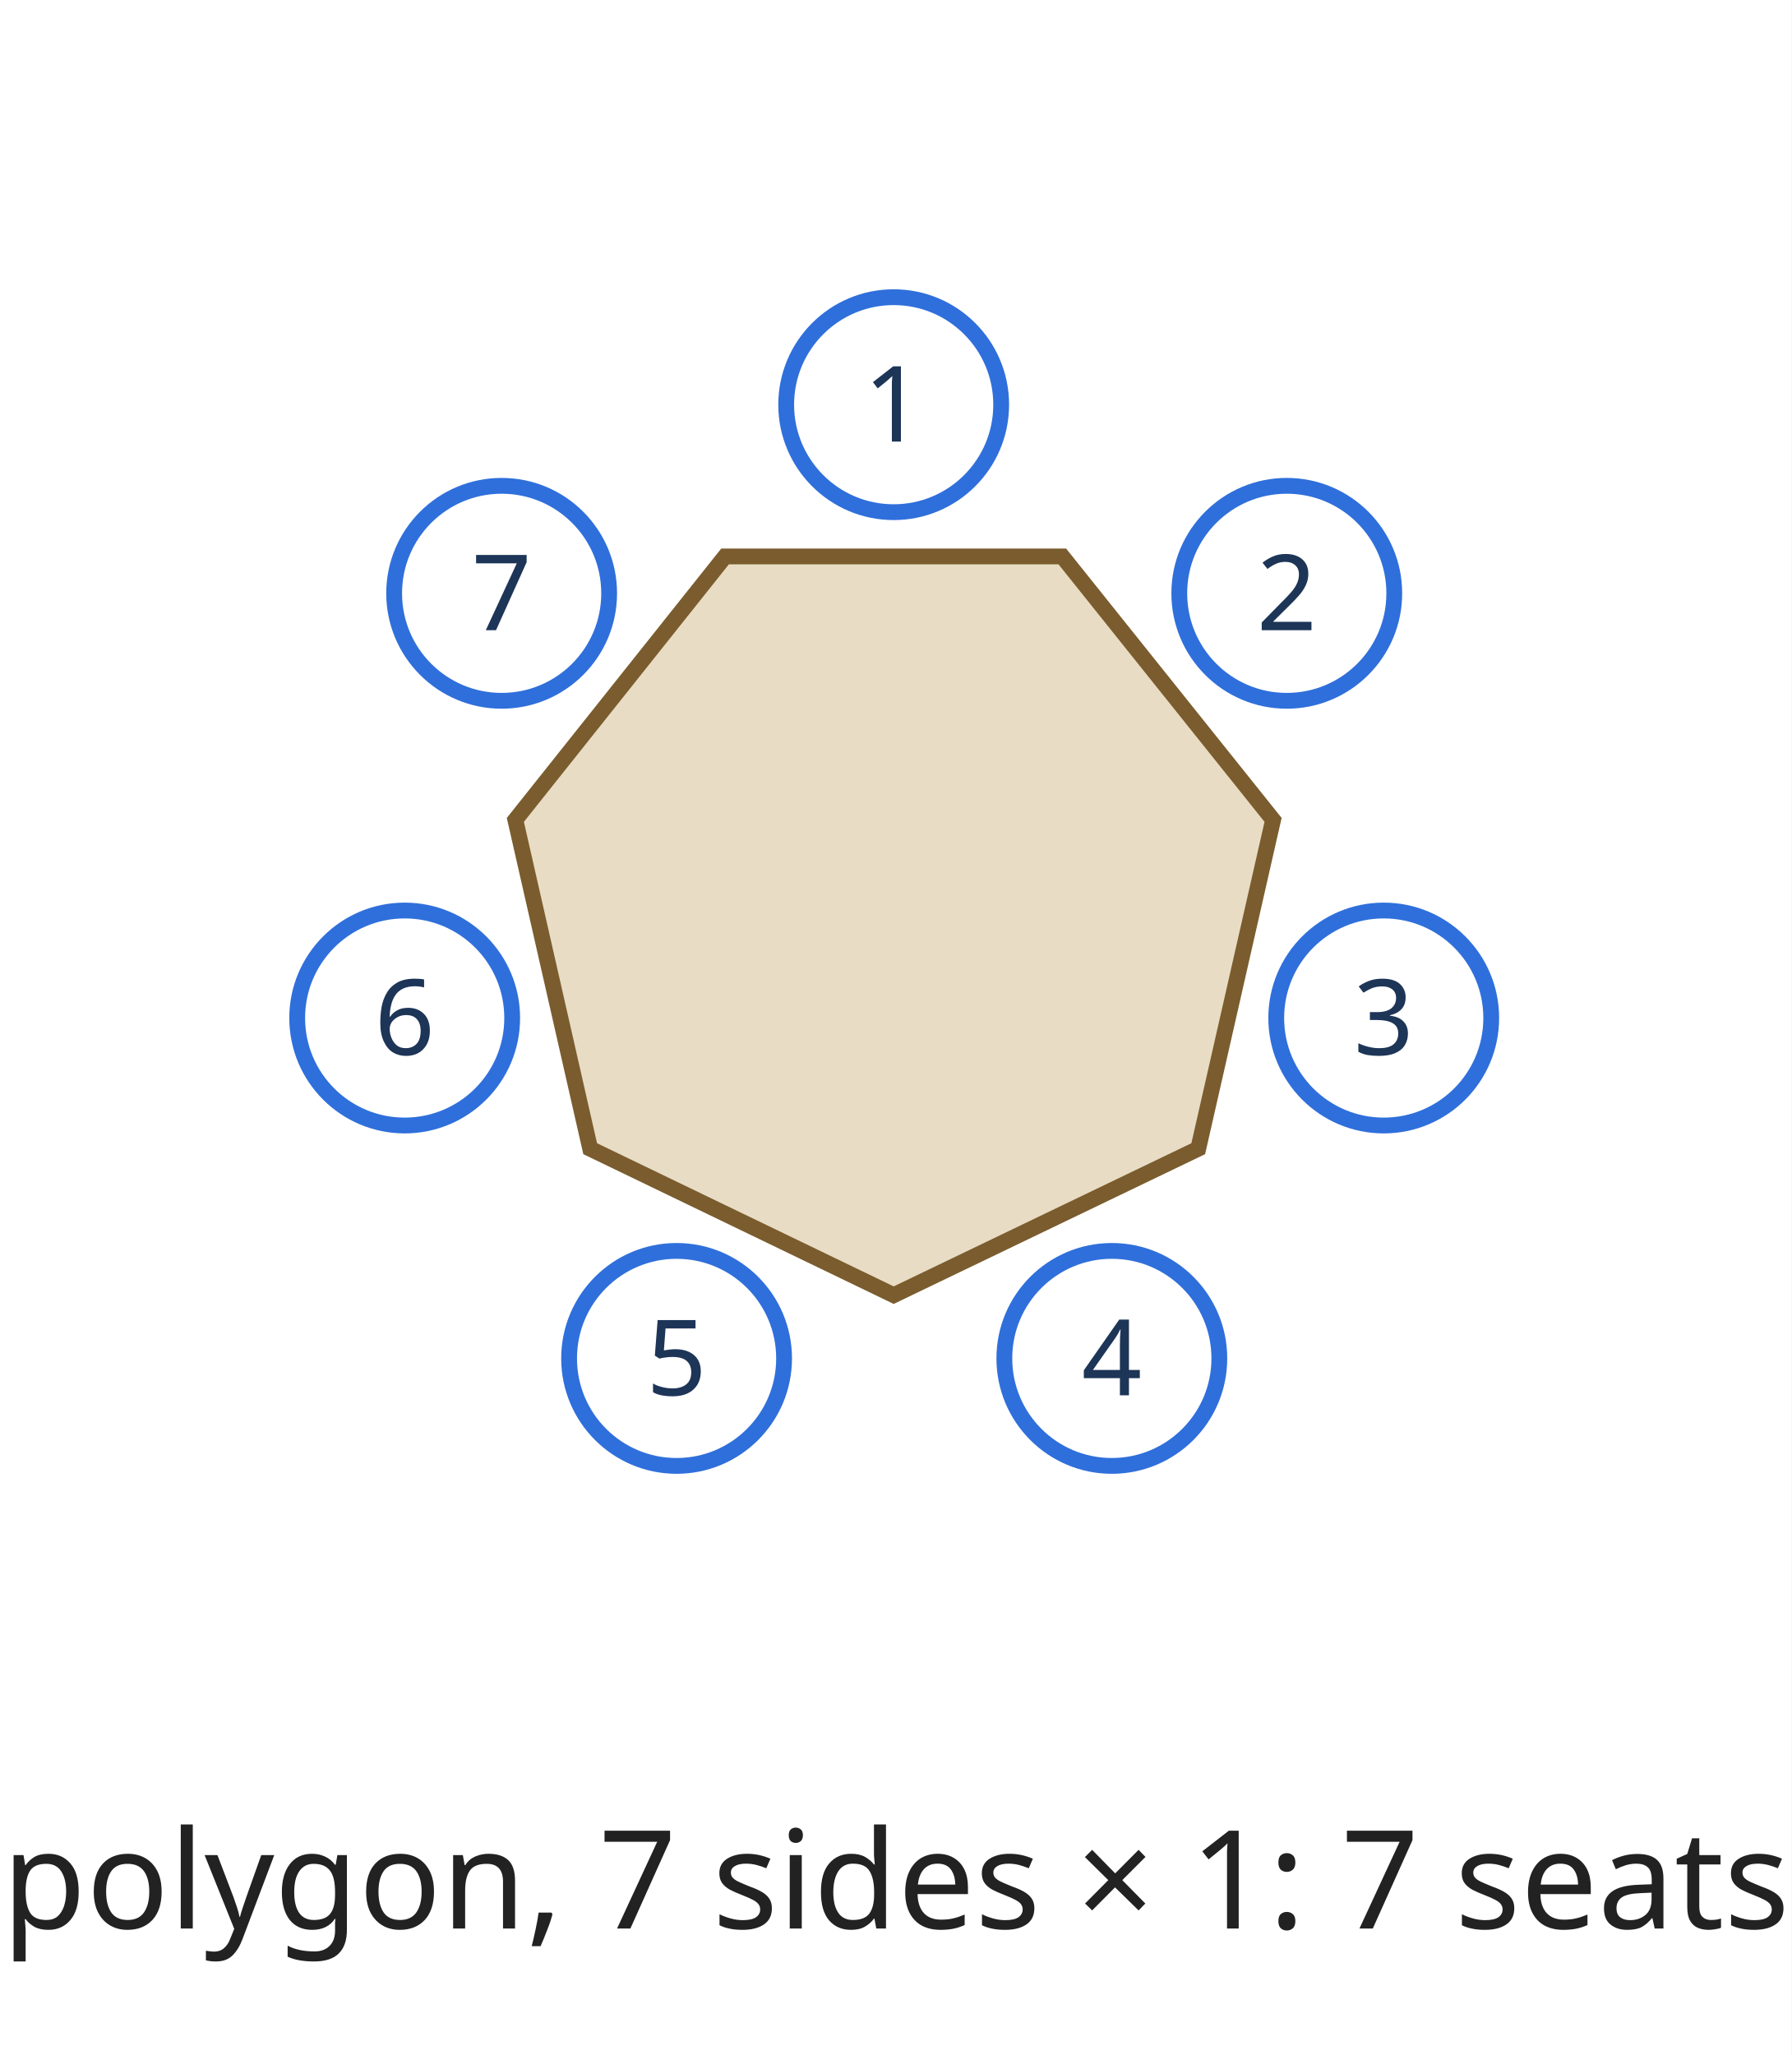
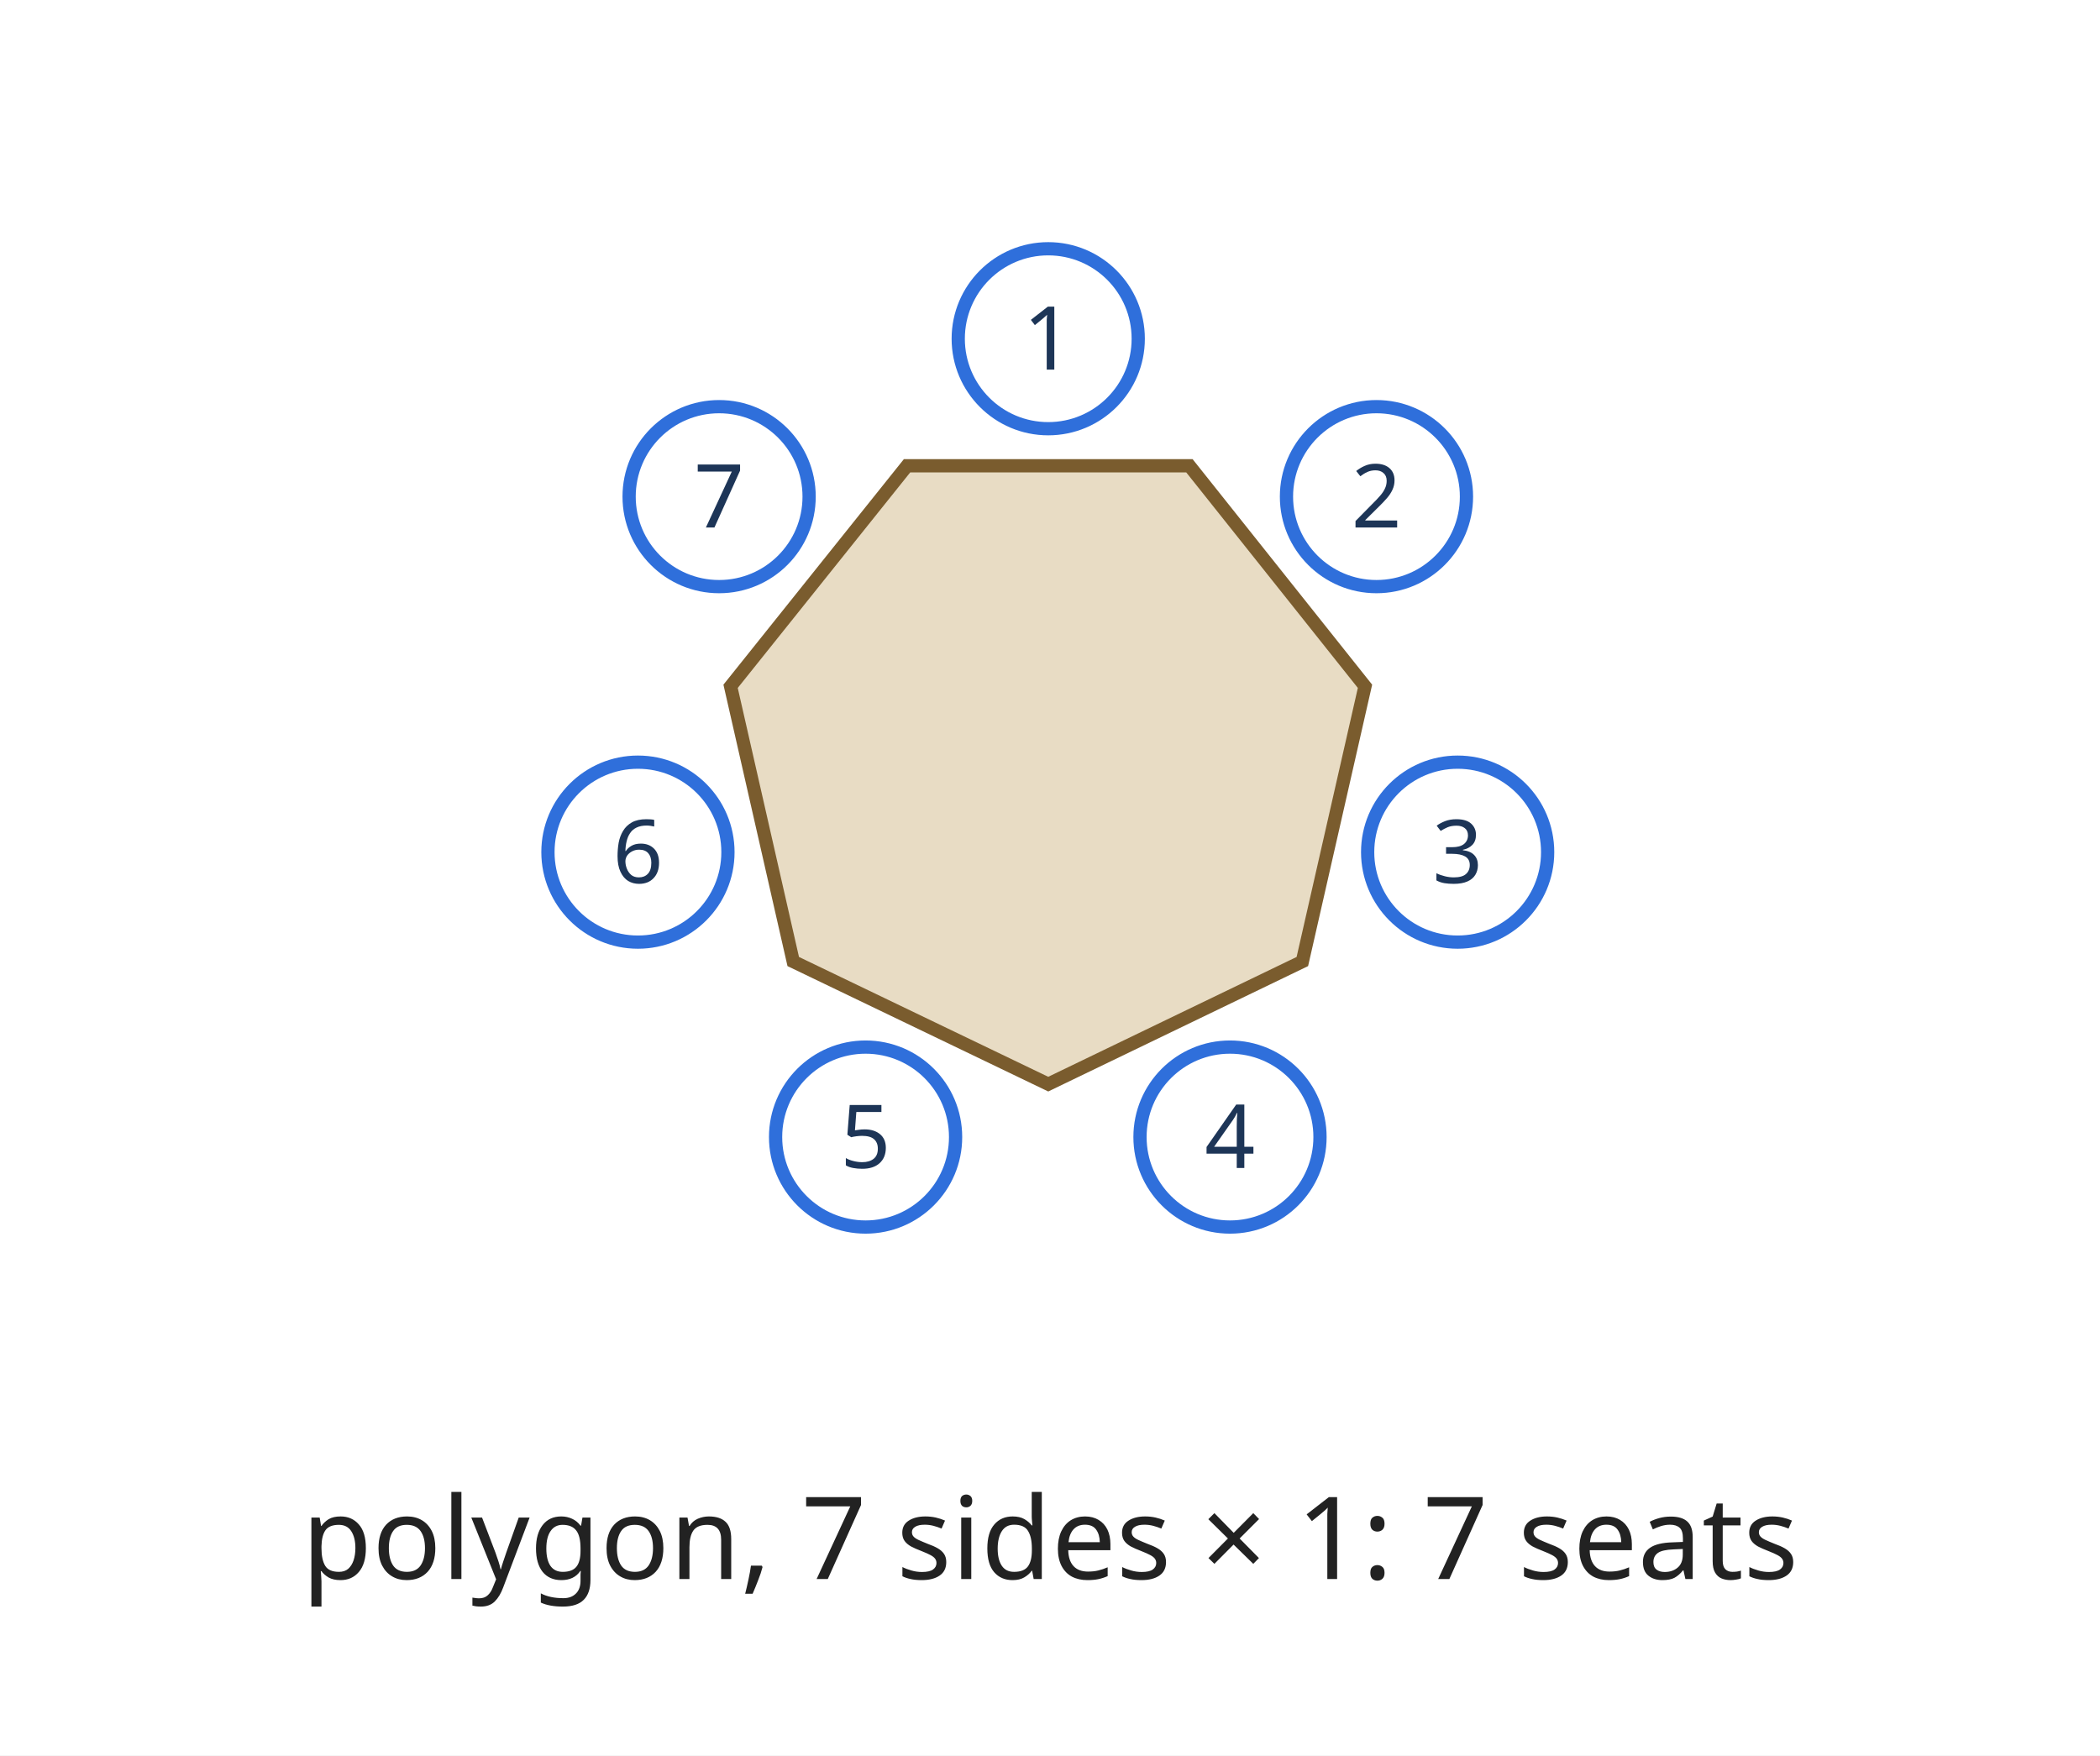
- <svg xmlns="http://www.w3.org/2000/svg" width="170" height="195" viewBox="0 0 170 195" font-family="sans-serif">
+ <svg xmlns="http://www.w3.org/2000/svg" width="238" height="199" viewBox="0 0 238 199" font-family="sans-serif">
  <rect width="100%" height="100%" fill="#ffffff" />
-   <path d="M 68.8 52.8 L 100.8 52.8 L 120.8 77.8 L 113.7 109.0 L 84.8 122.9 L 56.0 109.0 L 48.9 77.8 Z" fill="#e8dcc4" stroke="#7a5c2e" stroke-width="1.5" fill-rule="evenodd" />
-   <circle cx="84.8" cy="38.4" r="10.2" fill="#ffffff" stroke="#2f6fdb" stroke-width="1.5" />
-   <text x="84.8" y="41.9" font-size="10" text-anchor="middle" fill="#1d3557">1</text>
-   <circle cx="122.1" cy="56.3" r="10.2" fill="#ffffff" stroke="#2f6fdb" stroke-width="1.5" />
-   <text x="122.1" y="59.8" font-size="10" text-anchor="middle" fill="#1d3557">2</text>
-   <circle cx="131.3" cy="96.6" r="10.2" fill="#ffffff" stroke="#2f6fdb" stroke-width="1.5" />
-   <text x="131.3" y="100.1" font-size="10" text-anchor="middle" fill="#1d3557">3</text>
-   <circle cx="105.5" cy="128.9" r="10.2" fill="#ffffff" stroke="#2f6fdb" stroke-width="1.5" />
-   <text x="105.5" y="132.4" font-size="10" text-anchor="middle" fill="#1d3557">4</text>
-   <circle cx="64.2" cy="128.9" r="10.2" fill="#ffffff" stroke="#2f6fdb" stroke-width="1.5" />
-   <text x="64.2" y="132.4" font-size="10" text-anchor="middle" fill="#1d3557">5</text>
-   <circle cx="38.4" cy="96.6" r="10.2" fill="#ffffff" stroke="#2f6fdb" stroke-width="1.5" />
-   <text x="38.4" y="100.1" font-size="10" text-anchor="middle" fill="#1d3557">6</text>
-   <circle cx="47.6" cy="56.3" r="10.2" fill="#ffffff" stroke="#2f6fdb" stroke-width="1.5" />
-   <text x="47.6" y="59.8" font-size="10" text-anchor="middle" fill="#1d3557">7</text>
-   <text x="85" y="183" font-size="13" text-anchor="middle" fill="#222">polygon, 7 sides × 1: 7 seats</text>
+   <path d="M 102.8 52.8 L 134.8 52.8 L 154.7 77.8 L 147.6 109.0 L 118.8 122.9 L 89.9 109.0 L 82.8 77.8 Z" fill="#e8dcc4" stroke="#7a5c2e" stroke-width="1.5" fill-rule="evenodd" />
+   <circle cx="118.8" cy="38.4" r="10.2" fill="#ffffff" stroke="#2f6fdb" stroke-width="1.5" />
+   <text x="118.8" y="41.9" font-size="10" text-anchor="middle" fill="#1d3557">1</text>
+   <circle cx="156.0" cy="56.3" r="10.2" fill="#ffffff" stroke="#2f6fdb" stroke-width="1.5" />
+   <text x="156.0" y="59.8" font-size="10" text-anchor="middle" fill="#1d3557">2</text>
+   <circle cx="165.2" cy="96.6" r="10.2" fill="#ffffff" stroke="#2f6fdb" stroke-width="1.5" />
+   <text x="165.2" y="100.1" font-size="10" text-anchor="middle" fill="#1d3557">3</text>
+   <circle cx="139.4" cy="128.9" r="10.2" fill="#ffffff" stroke="#2f6fdb" stroke-width="1.5" />
+   <text x="139.4" y="132.4" font-size="10" text-anchor="middle" fill="#1d3557">4</text>
+   <circle cx="98.1" cy="128.9" r="10.2" fill="#ffffff" stroke="#2f6fdb" stroke-width="1.5" />
+   <text x="98.1" y="132.4" font-size="10" text-anchor="middle" fill="#1d3557">5</text>
+   <circle cx="72.3" cy="96.6" r="10.2" fill="#ffffff" stroke="#2f6fdb" stroke-width="1.5" />
+   <text x="72.3" y="100.1" font-size="10" text-anchor="middle" fill="#1d3557">6</text>
+   <circle cx="81.5" cy="56.3" r="10.2" fill="#ffffff" stroke="#2f6fdb" stroke-width="1.5" />
+   <text x="81.5" y="59.8" font-size="10" text-anchor="middle" fill="#1d3557">7</text>
+   <text x="119" y="179" font-size="13" text-anchor="middle" fill="#222">polygon, 7 sides × 1: 7 seats</text>
</svg>
